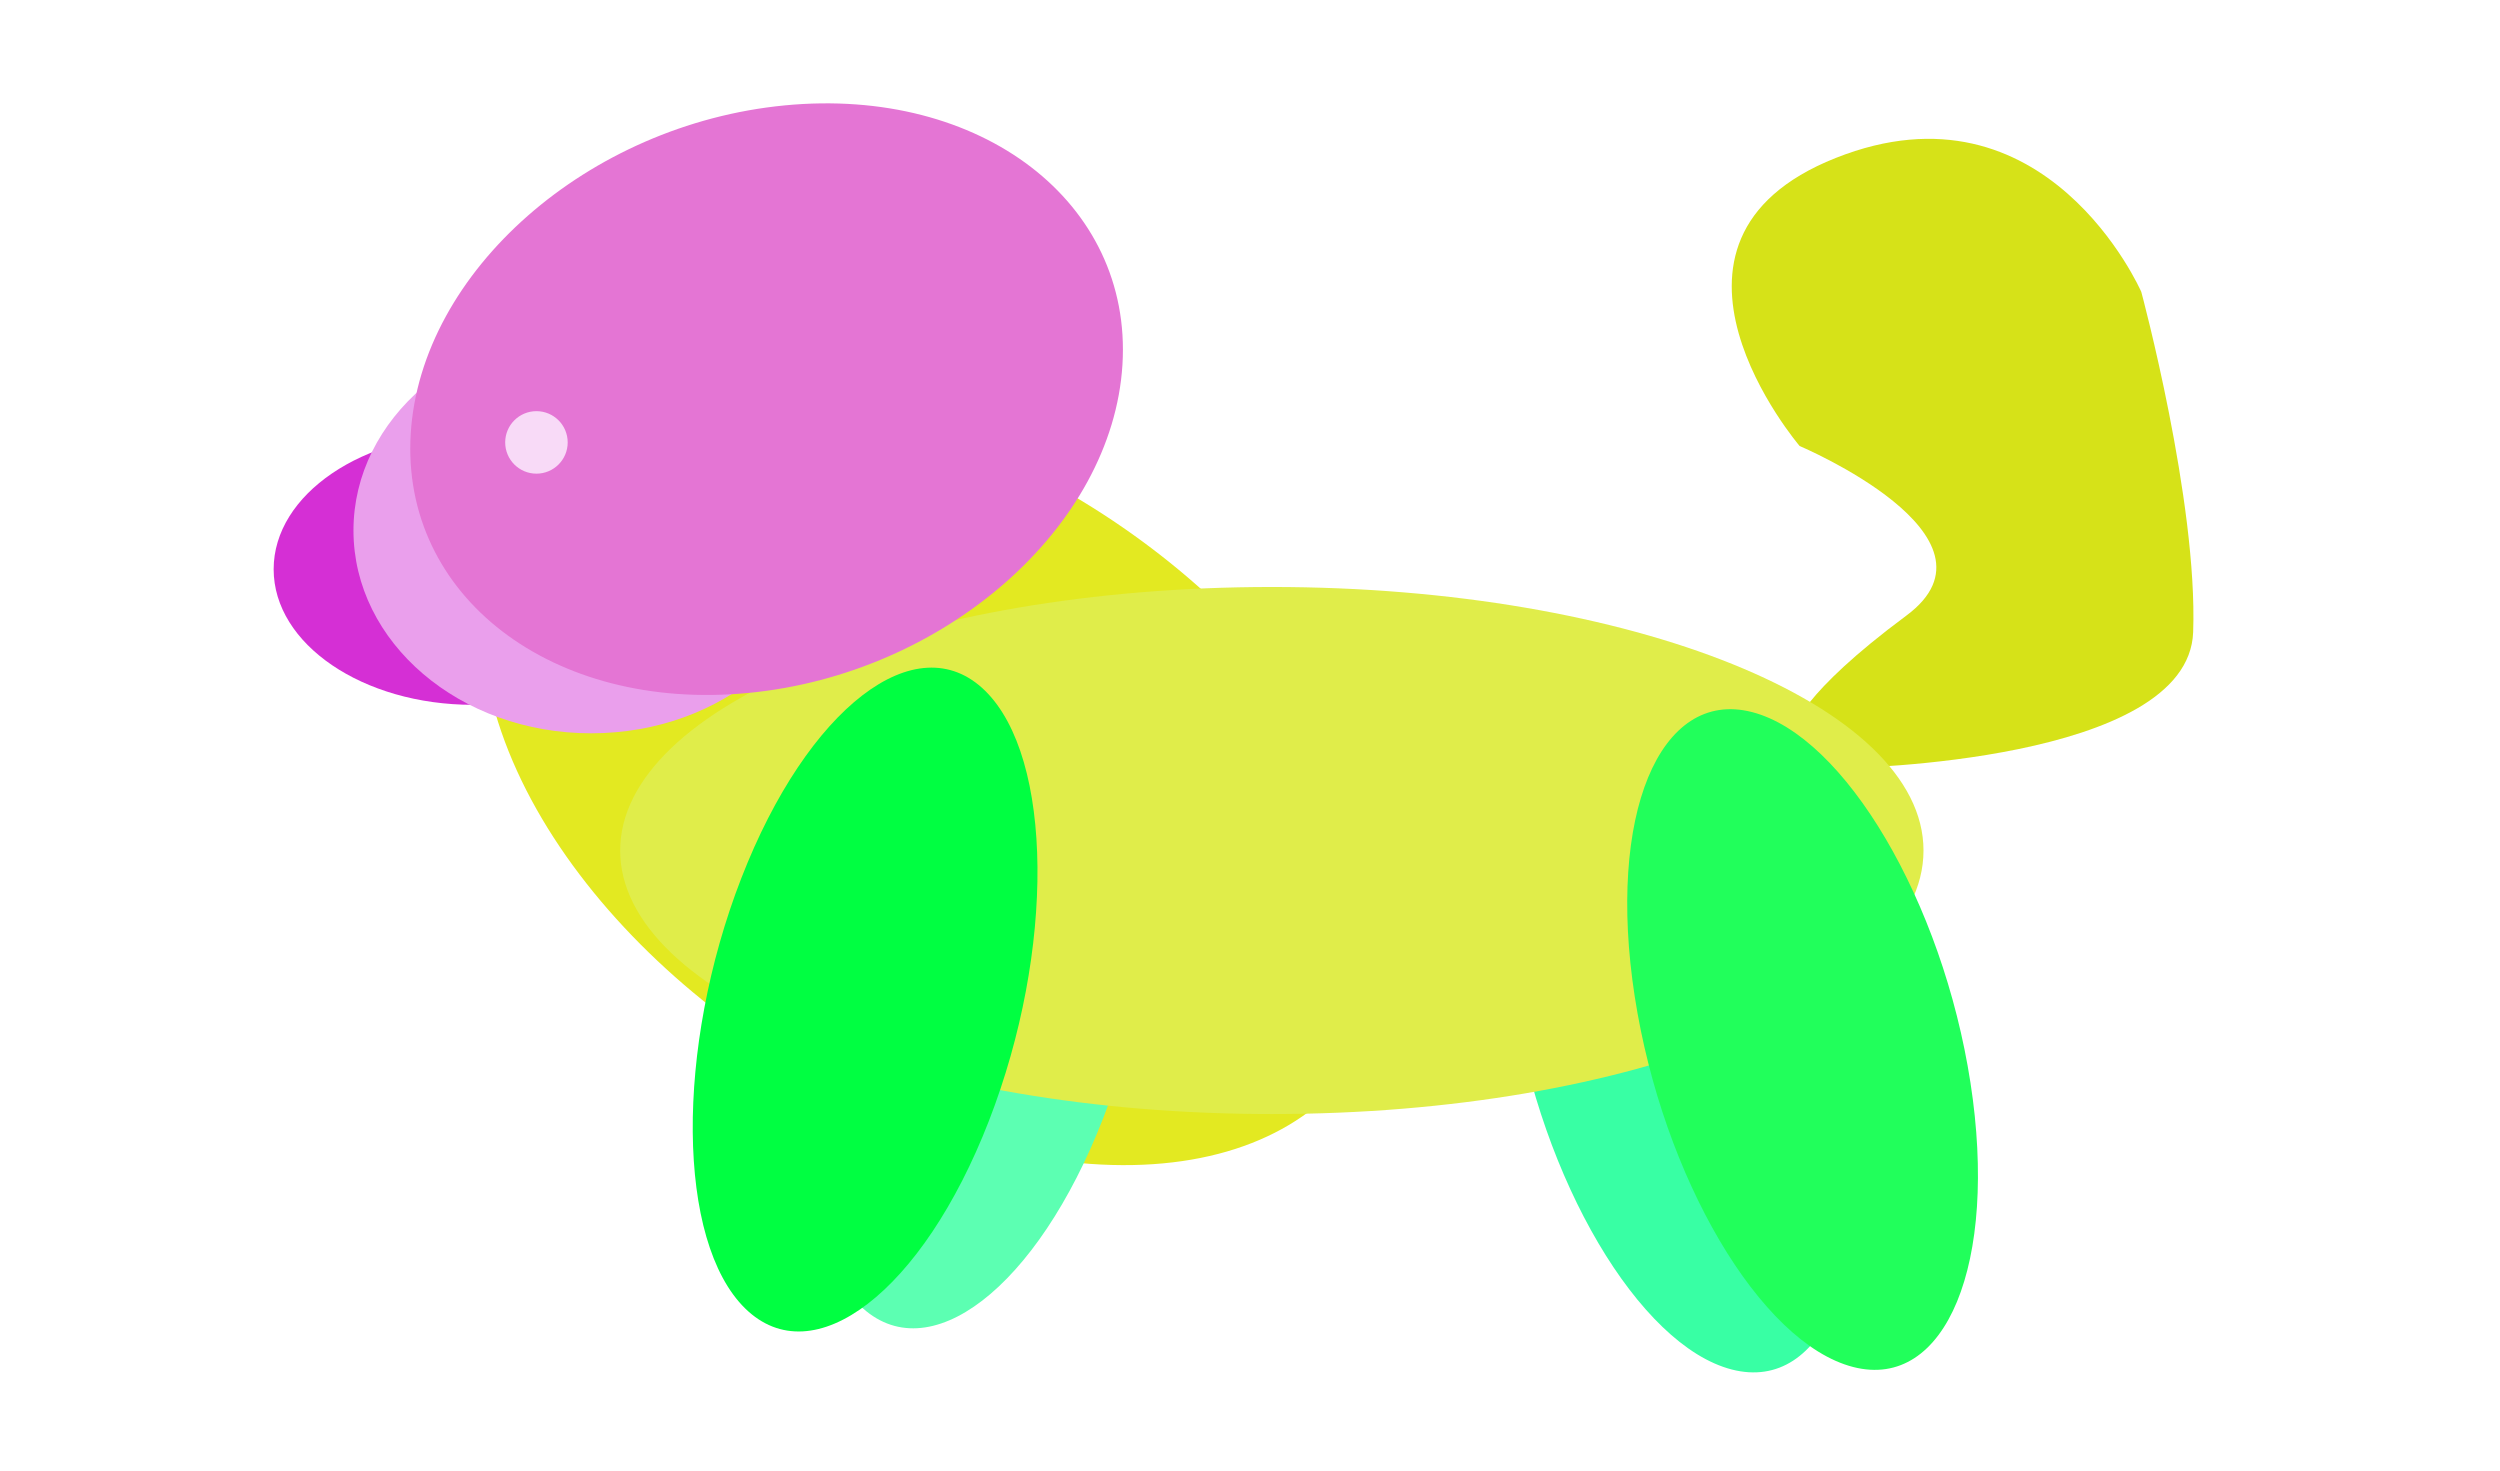
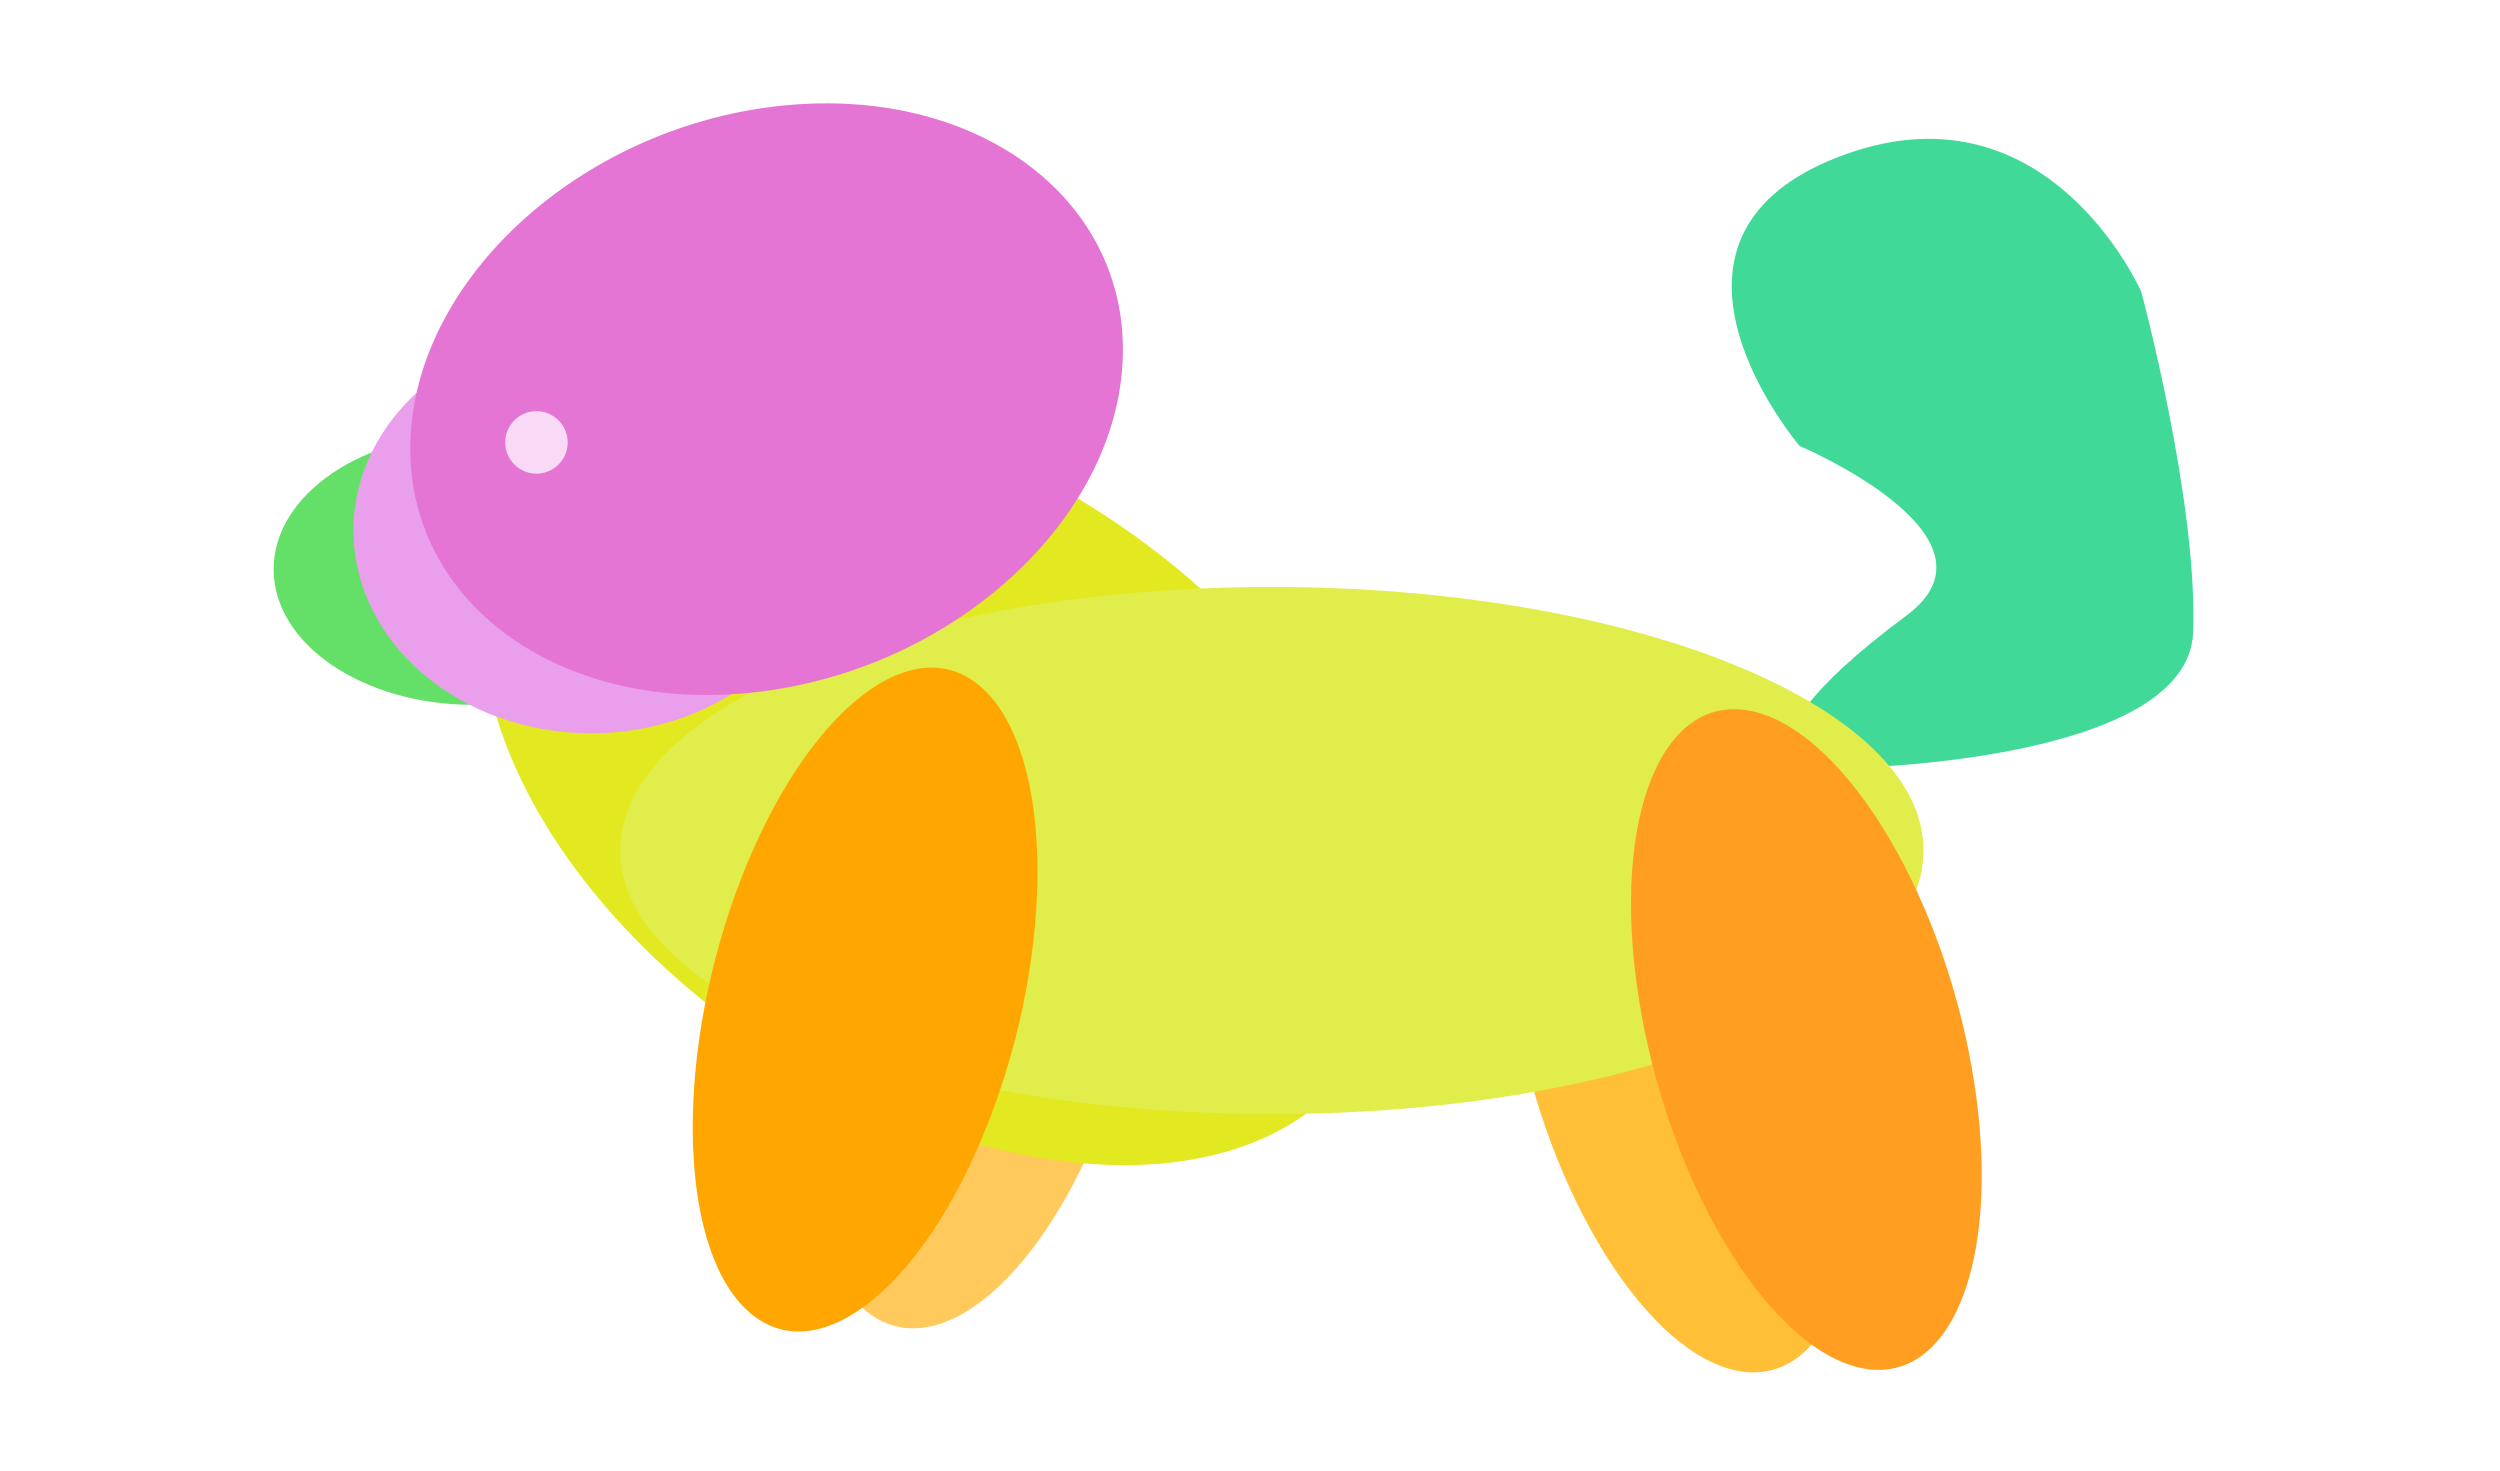
<svg xmlns="http://www.w3.org/2000/svg" width="170mm" height="100mm" viewBox="0 0 170 100" version="1.1" id="svg1">
  <defs id="defs1" />
  <g id="layer1">
-     <path style="fill:#d6e218;fill-opacity:1;stroke-width:0.239" d="m 125.64,52.227 c 0,0 23.178,-0.362 23.495,-9.246 0.317,-8.884 -3.527,-23.133 -3.527,-23.133 0,0 -6.456,-14.792 -20.779,-9.106 -14.323,5.686 -2.453,19.587 -2.453,19.587 0,0 14.523,6.14 7.262,11.527 -7.261,5.387 -7.64,7.673 -7.64,7.673 z" id="path1" />
+     <ellipse style="fill:#ffc95c;fill-opacity:1;stroke-width:0.127;stroke-dasharray:none" id="path2-0-9-8-2-6" cx="-1.887" cy="-94.255" rx="22.53" ry="11.789" transform="matrix(0.3620987,-0.9321398,-0.7139583,-0.7001882,0,0)" />
+     <path style="fill:#40d998;fill-opacity:1;stroke-width:0.239" d="m 125.64,52.227 c 0,0 23.178,-0.362 23.495,-9.246 0.317,-8.884 -3.527,-23.133 -3.527,-23.133 0,0 -6.456,-14.792 -20.779,-9.106 -14.323,5.686 -2.453,19.587 -2.453,19.587 0,0 14.523,6.14 7.262,11.527 -7.261,5.387 -7.64,7.673 -7.64,7.673 z" id="path1" />
    <ellipse style="fill:#e3e921;fill-opacity:1;stroke-width:0.223;stroke-dasharray:none" id="path2-0-9" cx="-50.482" cy="-47.555" rx="27.33" ry="29.81" transform="matrix(-0.3260549,-0.9453508,-0.9934291,-0.1144495,0,0)" />
-     <ellipse style="fill:#d52fd5;fill-opacity:1;stroke-width:0.087;stroke-dasharray:none" id="path2-0-2" cx="-32.158" cy="38.71" rx="13.55" ry="9.218" transform="scale(-1,1)" />
-     <ellipse style="fill:#38ffa4;fill-opacity:1;stroke-width:0.127;stroke-dasharray:none" id="path2-0-9-8-1" cx="-43.64" cy="-111.188" rx="22.53" ry="11.789" transform="matrix(-0.1524832,-0.9883061,-0.9684002,-0.2494016,0,0)" />
-     <ellipse style="fill:#5cffb2;fill-opacity:1;stroke-width:0.127;stroke-dasharray:none" id="path2-0-9-8-2-6" cx="-1.887" cy="-94.255" rx="22.53" ry="11.789" transform="matrix(0.3620987,-0.9321398,-0.7139583,-0.7001882,0,0)" />
+     <ellipse style="fill:#64df67;fill-opacity:1;stroke-width:0.087;stroke-dasharray:none" id="path2-0-2" cx="-32.158" cy="38.71" rx="13.55" ry="9.218" transform="scale(-1,1)" />
+     <ellipse style="fill:#ffc038;fill-opacity:1;stroke-width:0.127;stroke-dasharray:none" id="path2-0-9-8-1" cx="-43.64" cy="-111.188" rx="22.53" ry="11.789" transform="matrix(-0.1524832,-0.9883061,-0.9684002,-0.2494016,0,0)" />
    <ellipse style="fill:#e0ed4a;fill-opacity:1;stroke-width:0.22;stroke-dasharray:none" id="path2" cx="-86.485" cy="57.835" rx="44.313" ry="17.92" transform="scale(-1,1)" />
    <ellipse style="fill:#ea9fec;fill-opacity:1;stroke-width:0.117;stroke-dasharray:none" id="path2-0" cx="-40.2" cy="36.072" rx="16.164" ry="13.793" transform="scale(-1,1)" />
    <ellipse style="fill:#e475d4;fill-opacity:1;stroke-width:0.172;stroke-dasharray:none" id="path2-0-6" cx="-54.373" cy="32.449" rx="24.312" ry="20.014" transform="matrix(-0.9953368,0.09646081,-0.06136219,0.9981156,0,0)" />
-     <ellipse style="fill:#21ff5b;fill-opacity:1;stroke-width:0.127;stroke-dasharray:none" id="path2-0-9-8" cx="-41.221" cy="-120.085" rx="22.53" ry="11.789" transform="matrix(-0.1524832,-0.9883061,-0.9684002,-0.2494016,0,0)" />
-     <ellipse style="fill:#00ff41;fill-opacity:1;stroke-width:0.127;stroke-dasharray:none" id="path2-0-9-8-2" cx="-7.984" cy="-86.445" rx="22.53" ry="11.789" transform="matrix(0.3620987,-0.9321398,-0.7139583,-0.7001882,0,0)" />
+     <ellipse style="fill:#ff9e21;fill-opacity:1;stroke-width:0.127;stroke-dasharray:none" id="path2-0-9-8" cx="-41.151" cy="-120.362" rx="22.53" ry="11.789" transform="matrix(-0.1524832,-0.9883061,-0.9684002,-0.2494016,0,0)" />
+     <ellipse style="fill:#ffa600;fill-opacity:1;stroke-width:0.127;stroke-dasharray:none" id="path2-0-9-8-2" cx="-7.984" cy="-86.445" rx="22.53" ry="11.789" transform="matrix(0.3620987,-0.9321398,-0.7139583,-0.7001882,0,0)" />
    <circle style="fill:#f8daf7;fill-opacity:1;stroke-width:0.229;stroke-dasharray:none" id="path3" cx="-36.478" cy="30.084" r="2.125" transform="scale(-1,1)" />
  </g>
</svg>
